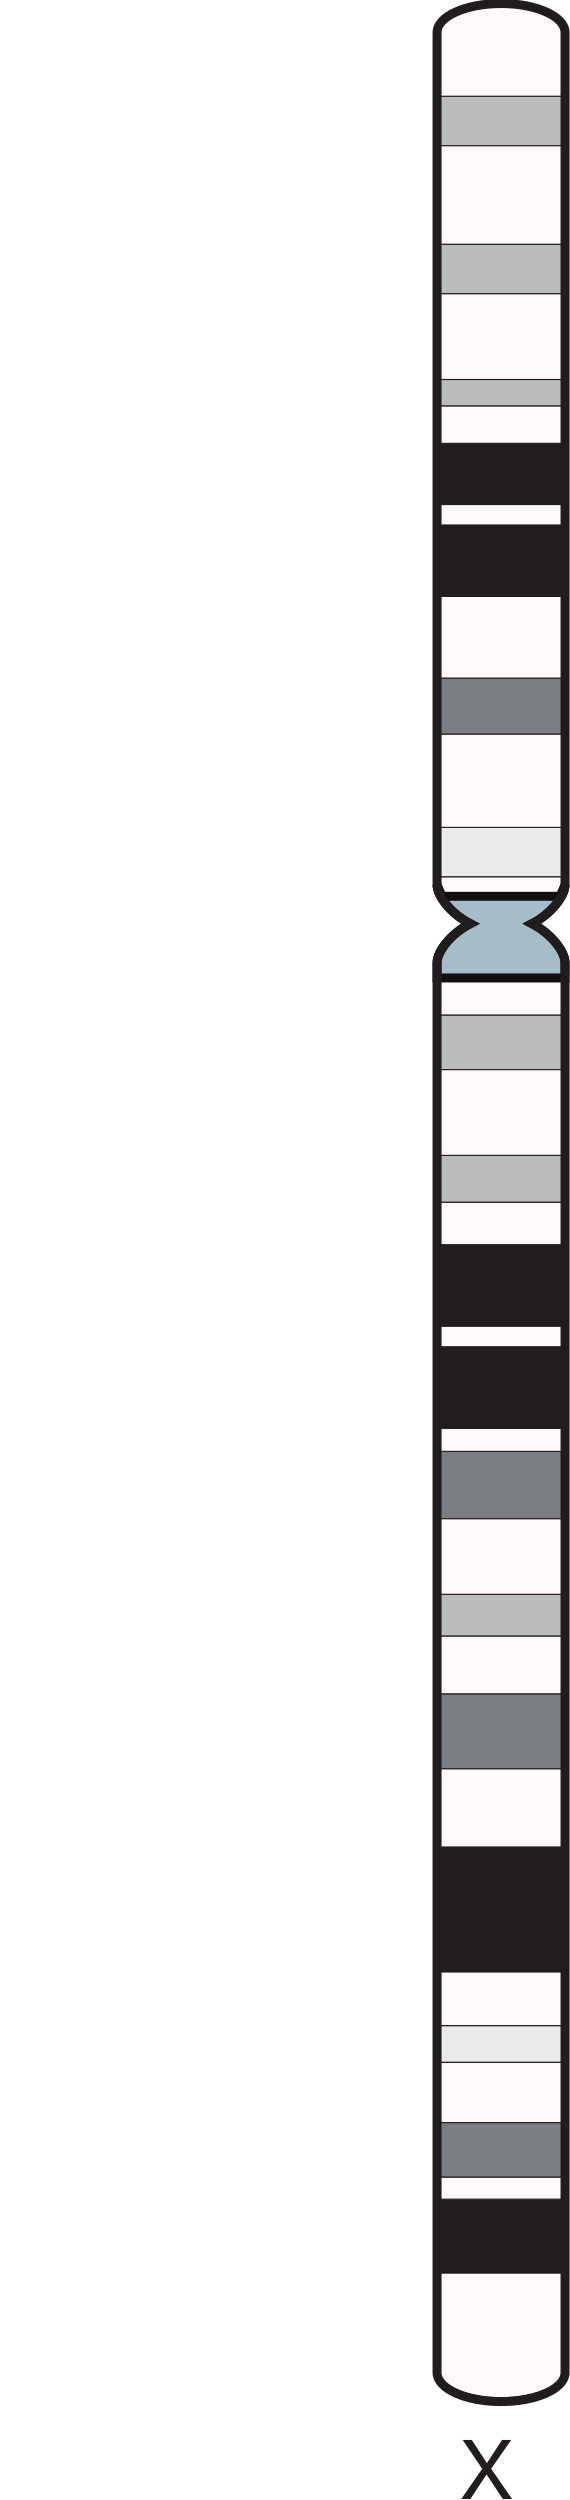
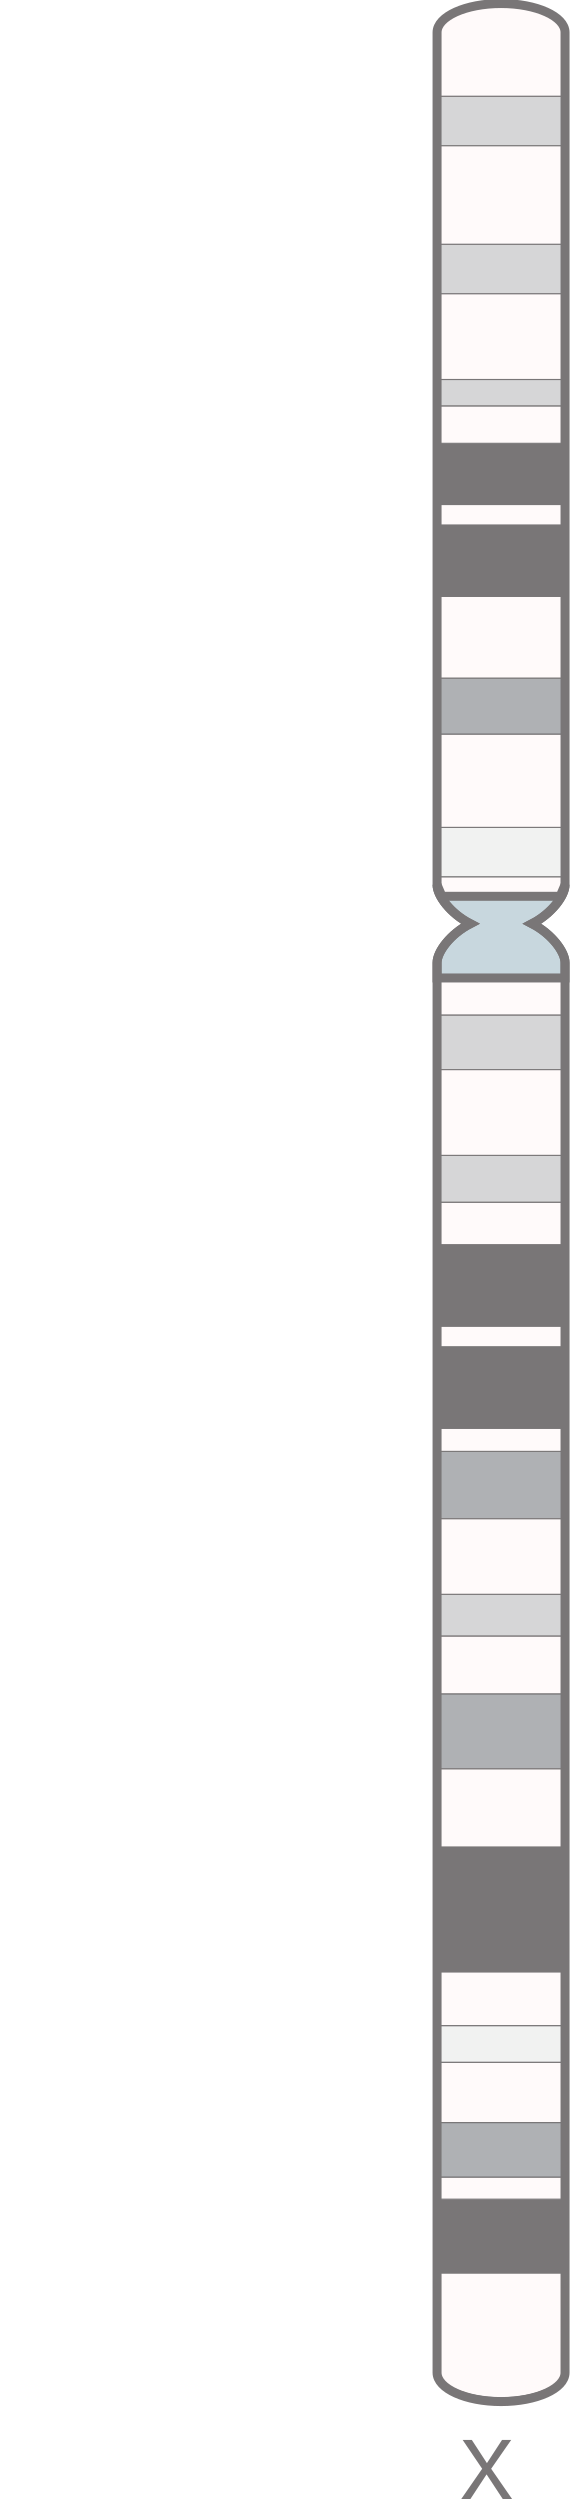
<svg xmlns="http://www.w3.org/2000/svg" contentScriptType="text/ecmascript" zoomAndPan="magnify" contentStyleType="text/css" preserveAspectRatio="xMidYMid meet" version="1.0">
  <g id="chromosomeX" title="Chromosome X">
-     <path style="fill:#211c1d;fill-opacity:1;fill-rule:nonzero;stroke:none" id="Xp21.3" d="m 38.796,44.799 11.383,0.0 0.0,-5.437 -11.383,-0.0 0.0,5.437 z " />
-     <path style="fill:#211c1d;fill-opacity:1;fill-rule:nonzero;stroke:none" id="Xp21.1" d="m 38.796,52.958 11.383,0.0 0.0,-6.345 -11.383,-0.0 0.0,6.345 z " />
-     <path style="fill:#211c1d;fill-opacity:1;fill-rule:nonzero;stroke:none" id="Xq21.1" d="m 38.796,117.765 11.383,0.0 0.0,-7.25 -11.383,-0.0 0.0,7.25 z " />
-     <path style="fill:#211c1d;fill-opacity:1;fill-rule:nonzero;stroke:none" id="Xq21.31" d="m 38.796,126.828 11.383,0.0 0.0,-7.251 -11.383,-0.0 0.0,7.251 z " />
-     <path style="fill:#bbbcbd;fill-opacity:1;fill-rule:nonzero;stroke:none" id="Xp22.32" d="m 38.796,12.944 11.383,0.0 0.0,-4.399 -11.383,-0.0 0.0,4.399 z " />
-     <path style="fill:none;stroke:#211c1d;stroke-width:0.1;stroke-linecap:butt;stroke-linejoin:miter;stroke-miterlimit:4;stroke-opacity:1;stroke-dasharray:none" id="Xp22.32-o" d="m 38.796,12.944 11.383,0.0 0.0,-4.399 -11.383,-0.0 0.0,4.399 z " />
-     <path style="fill:#bbbcbd;fill-opacity:1;fill-rule:nonzero;stroke:none" id="Xp22.2" d="m 38.796,26.088 11.383,0.0 0.0,-4.401 -11.383,-0.0 0.0,4.401 z " />
-     <path style="fill:none;stroke:#211c1d;stroke-width:0.1;stroke-linecap:butt;stroke-linejoin:miter;stroke-miterlimit:4;stroke-opacity:1;stroke-dasharray:none" id="Xp22.2-o" d="m 38.796,26.088 11.383,0.0 0.0,-4.401 -11.383,-0.0 0.0,4.401 z " />
-     <path style="fill:#bbbcbd;fill-opacity:1;fill-rule:nonzero;stroke:none" id="Xp22.12" d="m 38.796,36.056 11.383,0.0 0.0,-2.361 -11.383,-0.0 0.0,2.361 z " />
-     <path style="fill:none;stroke:#211c1d;stroke-width:0.1;stroke-linecap:butt;stroke-linejoin:miter;stroke-miterlimit:4;stroke-opacity:1;stroke-dasharray:none" id="Xp22.12-o" d="m 38.796,36.056 11.383,0.0 0.0,-2.361 -11.383,-0.0 0.0,2.361 z " />
-     <path style="fill:#bbbcbd;fill-opacity:1;fill-rule:nonzero;stroke:none" id="Xq12" d="m 38.796,94.975 11.383,0.0 0.0,-4.856 -11.383,-0.0 0.0,4.856 z " />
-     <path style="fill:none;stroke:#211c1d;stroke-width:0.1;stroke-linecap:butt;stroke-linejoin:miter;stroke-miterlimit:4;stroke-opacity:1;stroke-dasharray:none" id="Xq12-o" d="m 38.796,94.975 11.383,0.0 0.0,-4.856 -11.383,-0.0 0.0,4.856 z " />
-     <path style="fill:#bbbcbd;fill-opacity:1;fill-rule:nonzero;stroke:none" id="Xq13.2" d="m 38.796,106.757 11.383,0.0 0.0,-4.172 -11.383,-0.0 0.0,4.172 z " />
-     <path style="fill:none;stroke:#211c1d;stroke-width:0.1;stroke-linecap:butt;stroke-linejoin:miter;stroke-miterlimit:4;stroke-opacity:1;stroke-dasharray:none" id="Xq13.2-o" d="m 38.796,106.757 11.383,0.0 0.0,-4.172 -11.383,-0.0 0.0,4.172 z " />
-     <path style="fill:#bbbcbd;fill-opacity:1;fill-rule:nonzero;stroke:none" id="Xq22.2" d="m 38.796,145.277 11.383,0.0 0.0,-3.719 -11.383,-0.0 0.0,3.719 z " />
-     <path style="fill:none;stroke:#211c1d;stroke-width:0.1;stroke-linecap:butt;stroke-linejoin:miter;stroke-miterlimit:4;stroke-opacity:1;stroke-dasharray:none" id="Xq22.2-o" d="m 38.796,145.277 11.383,0.0 0.0,-3.719 -11.383,-0.0 0.0,3.719 z " />
-     <path style="fill:#211c1d;fill-opacity:1;fill-rule:nonzero;stroke:none" id="Xq25" d="m 38.796,175.096 11.383,0.0 0.0,-11.104 -11.383,-0.0 0.0,11.104 z " />
-     <path style="fill:#211c1d;fill-opacity:1;fill-rule:nonzero;stroke:none" id="Xq27.3" d="m 38.796,201.835 11.383,0.0 0.0,-6.57 -11.383,-0.0 0.0,6.57 z " />
-     <path style="fill:#7a7e82;fill-opacity:1;fill-rule:nonzero;stroke:none" id="Xp11.3" d="m 38.796,65.194 11.383,0.0 0.0,-4.985 -11.383,-0.0 0.0,4.985 z " />
-     <path style="fill:none;stroke:#211c1d;stroke-width:0.1;stroke-linecap:butt;stroke-linejoin:miter;stroke-miterlimit:4;stroke-opacity:1;stroke-dasharray:none" id="Xp11.3-o" d="m 38.796,65.194 11.383,0.0 0.0,-4.985 -11.383,-0.0 0.0,4.985 z " />
-     <path style="fill:#7a7e82;fill-opacity:1;fill-rule:nonzero;stroke:none" id="Xq21.33" d="m 38.796,134.852 11.383,0.0 0.0,-5.984 -11.383,-0.0 0.0,5.984 z " />
-     <path style="fill:none;stroke:#211c1d;stroke-width:0.1;stroke-linecap:butt;stroke-linejoin:miter;stroke-miterlimit:4;stroke-opacity:1;stroke-dasharray:none" id="Xq21.33-o" d="m 38.796,134.852 11.383,0.0 0.0,-5.984 -11.383,-0.0 0.0,5.984 z " />
-     <path style="fill:#7a7e82;fill-opacity:1;fill-rule:nonzero;stroke:none" id="Xq23" d="m 38.796,157.061 11.383,0.0 0.0,-6.665 -11.383,-0.0 0.0,6.665 z " />
-     <path style="fill:none;stroke:#211c1d;stroke-width:0.1;stroke-linecap:butt;stroke-linejoin:miter;stroke-miterlimit:4;stroke-opacity:1;stroke-dasharray:none" id="Xq23-o" d="m 38.796,157.061 11.383,0.0 0.0,-6.665 -11.383,-0.0 0.0,6.665 z " />
-     <path style="fill:#7a7e82;fill-opacity:1;fill-rule:nonzero;stroke:none" id="Xq27.1" d="m 38.796,193.319 11.383,0.0 0.0,-4.854 -11.383,-0.0 0.0,4.854 z " />
-     <path style="fill:none;stroke:#211c1d;stroke-width:0.1;stroke-linecap:butt;stroke-linejoin:miter;stroke-miterlimit:4;stroke-opacity:1;stroke-dasharray:none" id="Xq27.1-o" d="m 38.796,193.319 11.383,0.0 0.0,-4.854 -11.383,-0.0 0.0,4.854 z " />
-     <path style="fill:#e9eae9;fill-opacity:1;fill-rule:nonzero;stroke:none" id="Xp11.22" d="m 38.796,77.865 11.383,0.0 0.0,-4.402 -11.383,-0.0 0.0,4.402 z " />
-     <path style="fill:none;stroke:#211c1d;stroke-width:0.1;stroke-linecap:butt;stroke-linejoin:miter;stroke-miterlimit:4;stroke-opacity:1;stroke-dasharray:none" id="Xp11.22-o" d="m 38.796,77.865 11.383,0.0 0.0,-4.402 -11.383,-0.0 0.0,4.402 z " />
-     <path style="fill:#e9eae9;fill-opacity:1;fill-rule:nonzero;stroke:none" id="Xq26.2" d="m 38.796,183.121 11.383,0.0 0.0,-3.266 -11.383,-0.0 0.0,3.266 z " />
-     <path style="fill:none;stroke:#211c1d;stroke-width:0.1;stroke-linecap:butt;stroke-linejoin:miter;stroke-miterlimit:4;stroke-opacity:1;stroke-dasharray:none" id="Xq26.2-o" d="m 38.796,183.121 11.383,0.0 0.0,-3.266 -11.383,-0.0 0.0,3.266 z " />
-     <path style="fill:#fffafa;stroke:#211c1d;stroke-width:0.1;stroke-linecap:butt;stroke-linejoin:miter;stroke-miterlimit:4;stroke-opacity:1;stroke-dasharray:none" id="Xq24" d="m 38.796,163.993 11.383,0.0 0,-6.932 -11.383,-0.0 0,6.932 z " />
-     <path style="fill:#fffafa;stroke:#211c1d;stroke-width:0.1;stroke-linecap:butt;stroke-linejoin:miter;stroke-miterlimit:4;stroke-opacity:1;stroke-dasharray:none" id="Xq11.2" d="m 38.796,90.119 11.383,0.0 0,-3.287 -11.383,-0.0 0,3.287 z " />
-     <path style="fill:#fffafa;stroke:#211c1d;stroke-width:0.1;stroke-linecap:butt;stroke-linejoin:miter;stroke-miterlimit:4;stroke-opacity:1;stroke-dasharray:none" id="Xq13.1" d="m 38.796,102.585 11.383,0.0 0,-7.61 -11.383,-0.0 0,7.61 z " />
-     <path style="fill:#fffafa;stroke:#211c1d;stroke-width:0.1;stroke-linecap:butt;stroke-linejoin:miter;stroke-miterlimit:4;stroke-opacity:1;stroke-dasharray:none" id="Xq13.3" d="m 38.796,110.514 11.383,0.0 0,-3.757 -11.383,-0.0 0,3.757 z " />
-     <path style="fill:#fffafa;stroke:#211c1d;stroke-width:0.1;stroke-linecap:butt;stroke-linejoin:miter;stroke-miterlimit:4;stroke-opacity:1;stroke-dasharray:none" id="Xp22.13" d="m 38.796,33.695 11.383,0.0 0,-7.608 -11.383,-0.0 0,7.608 z " />
-     <path style="fill:#fffafa;stroke:#211c1d;stroke-width:0.1;stroke-linecap:butt;stroke-linejoin:miter;stroke-miterlimit:4;stroke-opacity:1;stroke-dasharray:none" id="Xp21.2" d="m 38.796,46.613 11.383,0.0 0,-1.814 -11.383,-0.0 0,1.814 z " />
-     <path style="fill:#fffafa;stroke:#211c1d;stroke-width:0.1;stroke-linecap:butt;stroke-linejoin:miter;stroke-miterlimit:4;stroke-opacity:1;stroke-dasharray:none" id="Xq27.2" d="m 38.796,195.265 11.383,0.0 0,-1.946 -11.383,-0.0 0,1.946 z " />
-     <path style="fill:#fffafa;stroke:#211c1d;stroke-width:0.1;stroke-linecap:butt;stroke-linejoin:miter;stroke-miterlimit:4;stroke-opacity:1;stroke-dasharray:none" id="Xp22.11" d="m 38.796,39.362 11.383,0.0 0,-3.305 -11.383,-0.0 0,3.305 z " />
-     <path style="fill:#fffafa;stroke:#211c1d;stroke-width:0.1;stroke-linecap:butt;stroke-linejoin:miter;stroke-miterlimit:4;stroke-opacity:1;stroke-dasharray:none" id="Xq21.2" d="m 38.796,119.577 11.383,0.0 0,-1.812 -11.383,-0.0 0,1.812 z " />
-     <path style="fill:#fffafa;stroke:#211c1d;stroke-width:0.1;stroke-linecap:butt;stroke-linejoin:miter;stroke-miterlimit:4;stroke-opacity:1;stroke-dasharray:none" id="Xq26.3" d="m 38.796,188.465 11.383,0.0 0,-5.344 -11.383,-0.0 0,5.344 z " />
-     <path style="fill:#fffafa;stroke:#211c1d;stroke-width:0.1;stroke-linecap:butt;stroke-linejoin:miter;stroke-miterlimit:4;stroke-opacity:1;stroke-dasharray:none" id="Xq22.3" d="m 38.796,150.396 11.383,0.0 0,-5.119 -11.383,-0.0 0,5.119 z " />
-     <path style="fill:#fffafa;stroke:#211c1d;stroke-width:0.1;stroke-linecap:butt;stroke-linejoin:miter;stroke-miterlimit:4;stroke-opacity:1;stroke-dasharray:none" id="Xp11.23" d="m 38.796,73.463 11.383,0.0 0,-8.269 -11.383,-0.0 0,8.269 z " />
-     <path style="fill:#fffafa;stroke:#211c1d;stroke-width:0.1;stroke-linecap:butt;stroke-linejoin:miter;stroke-miterlimit:4;stroke-opacity:1;stroke-dasharray:none" id="Xq22.1" d="m 38.796,141.559 11.383,0.0 0,-6.706 -11.383,-0.0 0,6.706 z " />
-     <path style="fill:#fffafa;stroke:#211c1d;stroke-width:0.1;stroke-linecap:butt;stroke-linejoin:miter;stroke-miterlimit:4;stroke-opacity:1;stroke-dasharray:none" id="Xq21.32" d="m 38.796,128.869 11.383,0.0 0,-2.041 -11.383,-0.0 0,2.041 z " />
-     <path style="fill:#fffafa;stroke:#211c1d;stroke-width:0.1;stroke-linecap:butt;stroke-linejoin:miter;stroke-miterlimit:4;stroke-opacity:1;stroke-dasharray:none" id="Xq28" d="m 38.796,201.835 0.0,8.5 c 0.0,1.417 2.545,2.567 5.681,2.567 3.137,0.0 5.682,-1.15 5.682,-2.567 l 0.0,-8.5 -11.383,-0.0 z" />
-     <path style="fill:#fffafa;stroke:#211c1d;stroke-width:0.1;stroke-linecap:butt;stroke-linejoin:miter;stroke-miterlimit:4;stroke-opacity:1;stroke-dasharray:none" id="Xp11.4" d="m 38.796,60.208 11.383,0.0 0,-7.251 -11.383,-0.0 0,7.251 z " />
-     <path style="fill:#fffafa;stroke:#211c1d;stroke-width:0.1;stroke-linecap:butt;stroke-linejoin:miter;stroke-miterlimit:4;stroke-opacity:1;stroke-dasharray:none" id="Xp22.31" d="m 38.796,21.686 11.383,0.0 0,-8.742 -11.383,-0.0 0,8.742 z " />
-     <path style="fill:#fffafa;stroke:#211c1d;stroke-width:0.1;stroke-linecap:butt;stroke-linejoin:miter;stroke-miterlimit:4;stroke-opacity:1;stroke-dasharray:none" id="Xq26.1" d="m 38.796,179.855 11.383,0.0 0,-4.759 -11.383,-0.0 0,4.759 z " />
-     <path style="fill:#fffafa;stroke:#211c1d;stroke-width:0.1;stroke-linecap:butt;stroke-linejoin:miter;stroke-miterlimit:4;stroke-opacity:1;stroke-dasharray:none" id="Xp22.33" d="m 38.796,8.544 11.383,-0.0  0.0,-5.5 c 0.0,-1.419 -2.545,-2.566 -5.682,-2.566 -3.136,-0.0 -5.681,1.147 -5.681,2.566  l 0.0,5.5 z" />
-     <path style="fill:#fffafa;stroke:#211c1d;stroke-width:0.1;stroke-linecap:butt;stroke-linejoin:miter;stroke-miterlimit:4;stroke-opacity:1;stroke-dasharray:none" id="Xp11.21" d="m 38.796,79.584 11.383,0.0 0,-1.719 -11.383,-0.0 0,1.719 z " />
-     <path style="fill:#a4bdc8;fill-opacity:1;fill-rule:nonzero;stroke:none" id="centromerex-f" d="m 50.169,86.833 0.0,-1.358 c 0.0,-0.965 -1.18,-2.549 -2.921,-3.458 1.741,-0.905 2.921,-2.493 2.921,-3.454 l -0.438,1.02 -10.487,-0.0 -0.438,-1.02 c 0.0,0.966 1.189,2.55 2.939,3.454 -1.751,0.906 -2.939,2.491 -2.939,3.458 l 0.0,1.358 11.363,0.0 " />
-     <path style="fill:none;stroke:#100f0d;stroke-width:0.8;stroke-linecap:butt;stroke-linejoin:miter;stroke-miterlimit:4;stroke-opacity:1;stroke-dasharray:none" id="centromerex-o" d="m 50.169,86.833 0.0,-1.358 c 0.0,-0.965 -1.18,-2.549 -2.921,-3.458 1.741,-0.905 2.921,-2.493 2.921,-3.454 l -0.438,1.02 -10.487,-0.0 -0.438,-1.02 c 0.0,0.966 1.189,2.55 2.939,3.454 -1.751,0.906 -2.939,2.491 -2.939,3.458 l 0.0,1.358 11.363,0.0 z " />
-     <path style="fill:none;stroke:#211c1d;stroke-width:0.8;stroke-linecap:butt;stroke-linejoin:miter;stroke-miterlimit:4;stroke-opacity:1;stroke-dasharray:none" id="outlinex" d="m 41.746,82.017 c -1.751,0.906 -2.939,2.491 -2.939,3.458 l 0.0,125.195 c 0.0,1.417 2.545,2.567 5.681,2.567 3.137,0.0 5.682,-1.15 5.682,-2.567 l 0.0,-125.195 c 0.0,-0.965 -1.18,-2.549 -2.921,-3.458 1.741,-0.905 2.921,-2.493 2.921,-3.454 l 0.0,-75.684 c 0.0,-1.419 -2.545,-2.566 -5.682,-2.566 -3.136,-0.0 -5.681,1.147 -5.681,2.566 l 0.0,75.684 c 0.0,0.966 1.189,2.55 2.939,3.454 z " />
+     <path style="fill:#797677;fill-opacity:1;fill-rule:nonzero;stroke:none" id="Xp21.3" d="m 38.796,44.799 11.383,0.0 0.0,-5.437 -11.383,-0.0 0.0,5.437 z " />
+     <path style="fill:#797677;fill-opacity:1;fill-rule:nonzero;stroke:none" id="Xp21.1" d="m 38.796,52.958 11.383,0.0 0.0,-6.345 -11.383,-0.0 0.0,6.345 z " />
+     <path style="fill:#797677;fill-opacity:1;fill-rule:nonzero;stroke:none" id="Xq21.1" d="m 38.796,117.765 11.383,0.0 0.0,-7.25 -11.383,-0.0 0.0,7.25 z " />
+     <path style="fill:#797677;fill-opacity:1;fill-rule:nonzero;stroke:none" id="Xq21.31" d="m 38.796,126.828 11.383,0.0 0.0,-7.251 -11.383,-0.0 0.0,7.251 z " />
+     <path style="fill:#d6d6d7;fill-opacity:1;fill-rule:nonzero;stroke:none" id="Xp22.32" d="m 38.796,12.944 11.383,0.0 0.0,-4.399 -11.383,-0.0 0.0,4.399 z " />
+     <path style="fill:none;stroke:#797677;stroke-width:0.1;stroke-linecap:butt;stroke-linejoin:miter;stroke-miterlimit:4;stroke-opacity:1;stroke-dasharray:none" id="Xp22.32-o" d="m 38.796,12.944 11.383,0.0 0.0,-4.399 -11.383,-0.0 0.0,4.399 z " />
+     <path style="fill:#d6d6d7;fill-opacity:1;fill-rule:nonzero;stroke:none" id="Xp22.2" d="m 38.796,26.088 11.383,0.0 0.0,-4.401 -11.383,-0.0 0.0,4.401 z " />
+     <path style="fill:none;stroke:#797677;stroke-width:0.1;stroke-linecap:butt;stroke-linejoin:miter;stroke-miterlimit:4;stroke-opacity:1;stroke-dasharray:none" id="Xp22.2-o" d="m 38.796,26.088 11.383,0.0 0.0,-4.401 -11.383,-0.0 0.0,4.401 z " />
+     <path style="fill:#d6d6d7;fill-opacity:1;fill-rule:nonzero;stroke:none" id="Xp22.12" d="m 38.796,36.056 11.383,0.0 0.0,-2.361 -11.383,-0.0 0.0,2.361 z " />
+     <path style="fill:none;stroke:#797677;stroke-width:0.1;stroke-linecap:butt;stroke-linejoin:miter;stroke-miterlimit:4;stroke-opacity:1;stroke-dasharray:none" id="Xp22.12-o" d="m 38.796,36.056 11.383,0.0 0.0,-2.361 -11.383,-0.0 0.0,2.361 z " />
+     <path style="fill:#d6d6d7;fill-opacity:1;fill-rule:nonzero;stroke:none" id="Xq12" d="m 38.796,94.975 11.383,0.0 0.0,-4.856 -11.383,-0.0 0.0,4.856 z " />
+     <path style="fill:none;stroke:#797677;stroke-width:0.1;stroke-linecap:butt;stroke-linejoin:miter;stroke-miterlimit:4;stroke-opacity:1;stroke-dasharray:none" id="Xq12-o" d="m 38.796,94.975 11.383,0.0 0.0,-4.856 -11.383,-0.0 0.0,4.856 z " />
+     <path style="fill:#d6d6d7;fill-opacity:1;fill-rule:nonzero;stroke:none" id="Xq13.2" d="m 38.796,106.757 11.383,0.0 0.0,-4.172 -11.383,-0.0 0.0,4.172 z " />
+     <path style="fill:none;stroke:#797677;stroke-width:0.1;stroke-linecap:butt;stroke-linejoin:miter;stroke-miterlimit:4;stroke-opacity:1;stroke-dasharray:none" id="Xq13.2-o" d="m 38.796,106.757 11.383,0.0 0.0,-4.172 -11.383,-0.0 0.0,4.172 z " />
+     <path style="fill:#d6d6d7;fill-opacity:1;fill-rule:nonzero;stroke:none" id="Xq22.2" d="m 38.796,145.277 11.383,0.0 0.0,-3.719 -11.383,-0.0 0.0,3.719 z " />
+     <path style="fill:none;stroke:#797677;stroke-width:0.1;stroke-linecap:butt;stroke-linejoin:miter;stroke-miterlimit:4;stroke-opacity:1;stroke-dasharray:none" id="Xq22.2-o" d="m 38.796,145.277 11.383,0.0 0.0,-3.719 -11.383,-0.0 0.0,3.719 z " />
+     <path style="fill:#797677;fill-opacity:1;fill-rule:nonzero;stroke:none" id="Xq25" d="m 38.796,175.096 11.383,0.0 0.0,-11.104 -11.383,-0.0 0.0,11.104 z " />
+     <path style="fill:#797677;fill-opacity:1;fill-rule:nonzero;stroke:none" id="Xq27.3" d="m 38.796,201.835 11.383,0.0 0.0,-6.57 -11.383,-0.0 0.0,6.57 z " />
+     <path style="fill:#afb1b4;fill-opacity:1;fill-rule:nonzero;stroke:none" id="Xp11.3" d="m 38.796,65.194 11.383,0.0 0.0,-4.985 -11.383,-0.0 0.0,4.985 z " />
+     <path style="fill:none;stroke:#797677;stroke-width:0.1;stroke-linecap:butt;stroke-linejoin:miter;stroke-miterlimit:4;stroke-opacity:1;stroke-dasharray:none" id="Xp11.3-o" d="m 38.796,65.194 11.383,0.0 0.0,-4.985 -11.383,-0.0 0.0,4.985 z " />
+     <path style="fill:#afb1b4;fill-opacity:1;fill-rule:nonzero;stroke:none" id="Xq21.33" d="m 38.796,134.852 11.383,0.0 0.0,-5.984 -11.383,-0.0 0.0,5.984 z " />
+     <path style="fill:none;stroke:#797677;stroke-width:0.1;stroke-linecap:butt;stroke-linejoin:miter;stroke-miterlimit:4;stroke-opacity:1;stroke-dasharray:none" id="Xq21.33-o" d="m 38.796,134.852 11.383,0.0 0.0,-5.984 -11.383,-0.0 0.0,5.984 z " />
+     <path style="fill:#afb1b4;fill-opacity:1;fill-rule:nonzero;stroke:none" id="Xq23" d="m 38.796,157.061 11.383,0.0 0.0,-6.665 -11.383,-0.0 0.0,6.665 z " />
+     <path style="fill:none;stroke:#797677;stroke-width:0.1;stroke-linecap:butt;stroke-linejoin:miter;stroke-miterlimit:4;stroke-opacity:1;stroke-dasharray:none" id="Xq23-o" d="m 38.796,157.061 11.383,0.0 0.0,-6.665 -11.383,-0.0 0.0,6.665 z " />
+     <path style="fill:#afb1b4;fill-opacity:1;fill-rule:nonzero;stroke:none" id="Xq27.1" d="m 38.796,193.319 11.383,0.0 0.0,-4.854 -11.383,-0.0 0.0,4.854 z " />
+     <path style="fill:none;stroke:#797677;stroke-width:0.1;stroke-linecap:butt;stroke-linejoin:miter;stroke-miterlimit:4;stroke-opacity:1;stroke-dasharray:none" id="Xq27.1-o" d="m 38.796,193.319 11.383,0.0 0.0,-4.854 -11.383,-0.0 0.0,4.854 z " />
+     <path style="fill:#f1f2f1;fill-opacity:1;fill-rule:nonzero;stroke:none" id="Xp11.22" d="m 38.796,77.865 11.383,0.0 0.0,-4.402 -11.383,-0.0 0.0,4.402 z " />
+     <path style="fill:none;stroke:#797677;stroke-width:0.1;stroke-linecap:butt;stroke-linejoin:miter;stroke-miterlimit:4;stroke-opacity:1;stroke-dasharray:none" id="Xp11.22-o" d="m 38.796,77.865 11.383,0.0 0.0,-4.402 -11.383,-0.0 0.0,4.402 z " />
+     <path style="fill:#f1f2f1;fill-opacity:1;fill-rule:nonzero;stroke:none" id="Xq26.2" d="m 38.796,183.121 11.383,0.0 0.0,-3.266 -11.383,-0.0 0.0,3.266 z " />
+     <path style="fill:none;stroke:#797677;stroke-width:0.1;stroke-linecap:butt;stroke-linejoin:miter;stroke-miterlimit:4;stroke-opacity:1;stroke-dasharray:none" id="Xq26.2-o" d="m 38.796,183.121 11.383,0.0 0.0,-3.266 -11.383,-0.0 0.0,3.266 z " />
+     <path style="fill:#fffafa;stroke:#797677;stroke-width:0.1;stroke-linecap:butt;stroke-linejoin:miter;stroke-miterlimit:4;stroke-opacity:1;stroke-dasharray:none" id="Xq24" d="m 38.796,163.993 11.383,0.0 0,-6.932 -11.383,-0.0 0,6.932 z " />
+     <path style="fill:#fffafa;stroke:#797677;stroke-width:0.1;stroke-linecap:butt;stroke-linejoin:miter;stroke-miterlimit:4;stroke-opacity:1;stroke-dasharray:none" id="Xq11.2" d="m 38.796,90.119 11.383,0.0 0,-3.287 -11.383,-0.0 0,3.287 z " />
+     <path style="fill:#fffafa;stroke:#797677;stroke-width:0.1;stroke-linecap:butt;stroke-linejoin:miter;stroke-miterlimit:4;stroke-opacity:1;stroke-dasharray:none" id="Xq13.1" d="m 38.796,102.585 11.383,0.0 0,-7.61 -11.383,-0.0 0,7.61 z " />
+     <path style="fill:#fffafa;stroke:#797677;stroke-width:0.1;stroke-linecap:butt;stroke-linejoin:miter;stroke-miterlimit:4;stroke-opacity:1;stroke-dasharray:none" id="Xq13.3" d="m 38.796,110.514 11.383,0.0 0,-3.757 -11.383,-0.0 0,3.757 z " />
+     <path style="fill:#fffafa;stroke:#797677;stroke-width:0.1;stroke-linecap:butt;stroke-linejoin:miter;stroke-miterlimit:4;stroke-opacity:1;stroke-dasharray:none" id="Xp22.13" d="m 38.796,33.695 11.383,0.0 0,-7.608 -11.383,-0.0 0,7.608 z " />
+     <path style="fill:#fffafa;stroke:#797677;stroke-width:0.1;stroke-linecap:butt;stroke-linejoin:miter;stroke-miterlimit:4;stroke-opacity:1;stroke-dasharray:none" id="Xp21.2" d="m 38.796,46.613 11.383,0.0 0,-1.814 -11.383,-0.0 0,1.814 z " />
+     <path style="fill:#fffafa;stroke:#797677;stroke-width:0.1;stroke-linecap:butt;stroke-linejoin:miter;stroke-miterlimit:4;stroke-opacity:1;stroke-dasharray:none" id="Xq27.2" d="m 38.796,195.265 11.383,0.0 0,-1.946 -11.383,-0.0 0,1.946 z " />
+     <path style="fill:#fffafa;stroke:#797677;stroke-width:0.1;stroke-linecap:butt;stroke-linejoin:miter;stroke-miterlimit:4;stroke-opacity:1;stroke-dasharray:none" id="Xp22.11" d="m 38.796,39.362 11.383,0.0 0,-3.305 -11.383,-0.0 0,3.305 z " />
+     <path style="fill:#fffafa;stroke:#797677;stroke-width:0.1;stroke-linecap:butt;stroke-linejoin:miter;stroke-miterlimit:4;stroke-opacity:1;stroke-dasharray:none" id="Xq21.2" d="m 38.796,119.577 11.383,0.0 0,-1.812 -11.383,-0.0 0,1.812 z " />
+     <path style="fill:#fffafa;stroke:#797677;stroke-width:0.1;stroke-linecap:butt;stroke-linejoin:miter;stroke-miterlimit:4;stroke-opacity:1;stroke-dasharray:none" id="Xq26.3" d="m 38.796,188.465 11.383,0.0 0,-5.344 -11.383,-0.0 0,5.344 z " />
+     <path style="fill:#fffafa;stroke:#797677;stroke-width:0.1;stroke-linecap:butt;stroke-linejoin:miter;stroke-miterlimit:4;stroke-opacity:1;stroke-dasharray:none" id="Xq22.3" d="m 38.796,150.396 11.383,0.0 0,-5.119 -11.383,-0.0 0,5.119 z " />
+     <path style="fill:#fffafa;stroke:#797677;stroke-width:0.1;stroke-linecap:butt;stroke-linejoin:miter;stroke-miterlimit:4;stroke-opacity:1;stroke-dasharray:none" id="Xp11.23" d="m 38.796,73.463 11.383,0.0 0,-8.269 -11.383,-0.0 0,8.269 z " />
+     <path style="fill:#fffafa;stroke:#797677;stroke-width:0.1;stroke-linecap:butt;stroke-linejoin:miter;stroke-miterlimit:4;stroke-opacity:1;stroke-dasharray:none" id="Xq22.1" d="m 38.796,141.559 11.383,0.0 0,-6.706 -11.383,-0.0 0,6.706 z " />
+     <path style="fill:#fffafa;stroke:#797677;stroke-width:0.1;stroke-linecap:butt;stroke-linejoin:miter;stroke-miterlimit:4;stroke-opacity:1;stroke-dasharray:none" id="Xq21.32" d="m 38.796,128.869 11.383,0.0 0,-2.041 -11.383,-0.0 0,2.041 z " />
+     <path style="fill:#fffafa;stroke:#797677;stroke-width:0.1;stroke-linecap:butt;stroke-linejoin:miter;stroke-miterlimit:4;stroke-opacity:1;stroke-dasharray:none" id="Xq28" d="m 38.796,201.835 0.0,8.5 c 0.0,1.417 2.545,2.567 5.681,2.567 3.137,0.0 5.682,-1.15 5.682,-2.567 l 0.0,-8.5 -11.383,-0.0 z" />
+     <path style="fill:#fffafa;stroke:#797677;stroke-width:0.1;stroke-linecap:butt;stroke-linejoin:miter;stroke-miterlimit:4;stroke-opacity:1;stroke-dasharray:none" id="Xp11.4" d="m 38.796,60.208 11.383,0.0 0,-7.251 -11.383,-0.0 0,7.251 z " />
+     <path style="fill:#fffafa;stroke:#797677;stroke-width:0.1;stroke-linecap:butt;stroke-linejoin:miter;stroke-miterlimit:4;stroke-opacity:1;stroke-dasharray:none" id="Xp22.31" d="m 38.796,21.686 11.383,0.0 0,-8.742 -11.383,-0.0 0,8.742 z " />
+     <path style="fill:#fffafa;stroke:#797677;stroke-width:0.1;stroke-linecap:butt;stroke-linejoin:miter;stroke-miterlimit:4;stroke-opacity:1;stroke-dasharray:none" id="Xq26.1" d="m 38.796,179.855 11.383,0.0 0,-4.759 -11.383,-0.0 0,4.759 z " />
+     <path style="fill:#fffafa;stroke:#797677;stroke-width:0.1;stroke-linecap:butt;stroke-linejoin:miter;stroke-miterlimit:4;stroke-opacity:1;stroke-dasharray:none" id="Xp22.33" d="m 38.796,8.544 11.383,-0.0  0.0,-5.5 c 0.0,-1.419 -2.545,-2.566 -5.682,-2.566 -3.136,-0.0 -5.681,1.147 -5.681,2.566  l 0.0,5.5 z" />
+     <path style="fill:#fffafa;stroke:#797677;stroke-width:0.1;stroke-linecap:butt;stroke-linejoin:miter;stroke-miterlimit:4;stroke-opacity:1;stroke-dasharray:none" id="Xp11.21" d="m 38.796,79.584 11.383,0.0 0,-1.719 -11.383,-0.0 0,1.719 z " />
+     <path style="fill:#c8d7de;fill-opacity:1;fill-rule:nonzero;stroke:none" id="centromerex-f" d="m 50.169,86.833 0.0,-1.358 c 0.0,-0.965 -1.18,-2.549 -2.921,-3.458 1.741,-0.905 2.921,-2.493 2.921,-3.454 l -0.438,1.02 -10.487,-0.0 -0.438,-1.02 c 0.0,0.966 1.189,2.55 2.939,3.454 -1.751,0.906 -2.939,2.491 -2.939,3.458 l 0.0,1.358 11.363,0.0 " />
+     <path style="fill:none;stroke:#797677;stroke-width:0.8;stroke-linecap:butt;stroke-linejoin:miter;stroke-miterlimit:4;stroke-opacity:1;stroke-dasharray:none" id="centromerex-o" d="m 50.169,86.833 0.0,-1.358 c 0.0,-0.965 -1.18,-2.549 -2.921,-3.458 1.741,-0.905 2.921,-2.493 2.921,-3.454 l -0.438,1.02 -10.487,-0.0 -0.438,-1.02 c 0.0,0.966 1.189,2.55 2.939,3.454 -1.751,0.906 -2.939,2.491 -2.939,3.458 l 0.0,1.358 11.363,0.0 z " />
+     <path style="fill:none;stroke:#797677;stroke-width:0.8;stroke-linecap:butt;stroke-linejoin:miter;stroke-miterlimit:4;stroke-opacity:1;stroke-dasharray:none" id="outlinex" d="m 41.746,82.017 c -1.751,0.906 -2.939,2.491 -2.939,3.458 l 0.0,125.195 c 0.0,1.417 2.545,2.567 5.681,2.567 3.137,0.0 5.682,-1.15 5.682,-2.567 l 0.0,-125.195 c 0.0,-0.965 -1.18,-2.549 -2.921,-3.458 1.741,-0.905 2.921,-2.493 2.921,-3.454 l 0.0,-75.684 c 0.0,-1.419 -2.545,-2.566 -5.682,-2.566 -3.136,-0.0 -5.681,1.147 -5.681,2.566 l 0.0,75.684 c 0.0,0.966 1.189,2.55 2.939,3.454 z " />
    <path style="fill:none;stroke:#231f20;stroke-width:0.8;stroke-linecap:butt;stroke-linejoin:miter;stroke-miterlimit:4;stroke-opacity:1;stroke-dasharray:none;display:none" id="centrex" d="M 41.35,82.055 0.0,82.055 " />
    <text>
-       <tspan x="40.796" y="221.89" id="labelx" style="font-size:7.195px;font-variant:normal;font-weight:normal;writing-mode:lr-tb;fill:#211c1d;fill-opacity:1;fill-rule:nonzero;stroke:none;font-family:Helvetica;-inkscape-font-specification:Helvetica">X</tspan>
+       <tspan x="40.796" y="221.89" id="labelx" style="font-size:7.195px;font-variant:normal;font-weight:normal;writing-mode:lr-tb;fill:#797677;fill-opacity:1;fill-rule:nonzero;stroke:none;font-family:Helvetica;-inkscape-font-specification:Helvetica">X</tspan>
    </text>
  </g>
</svg>
